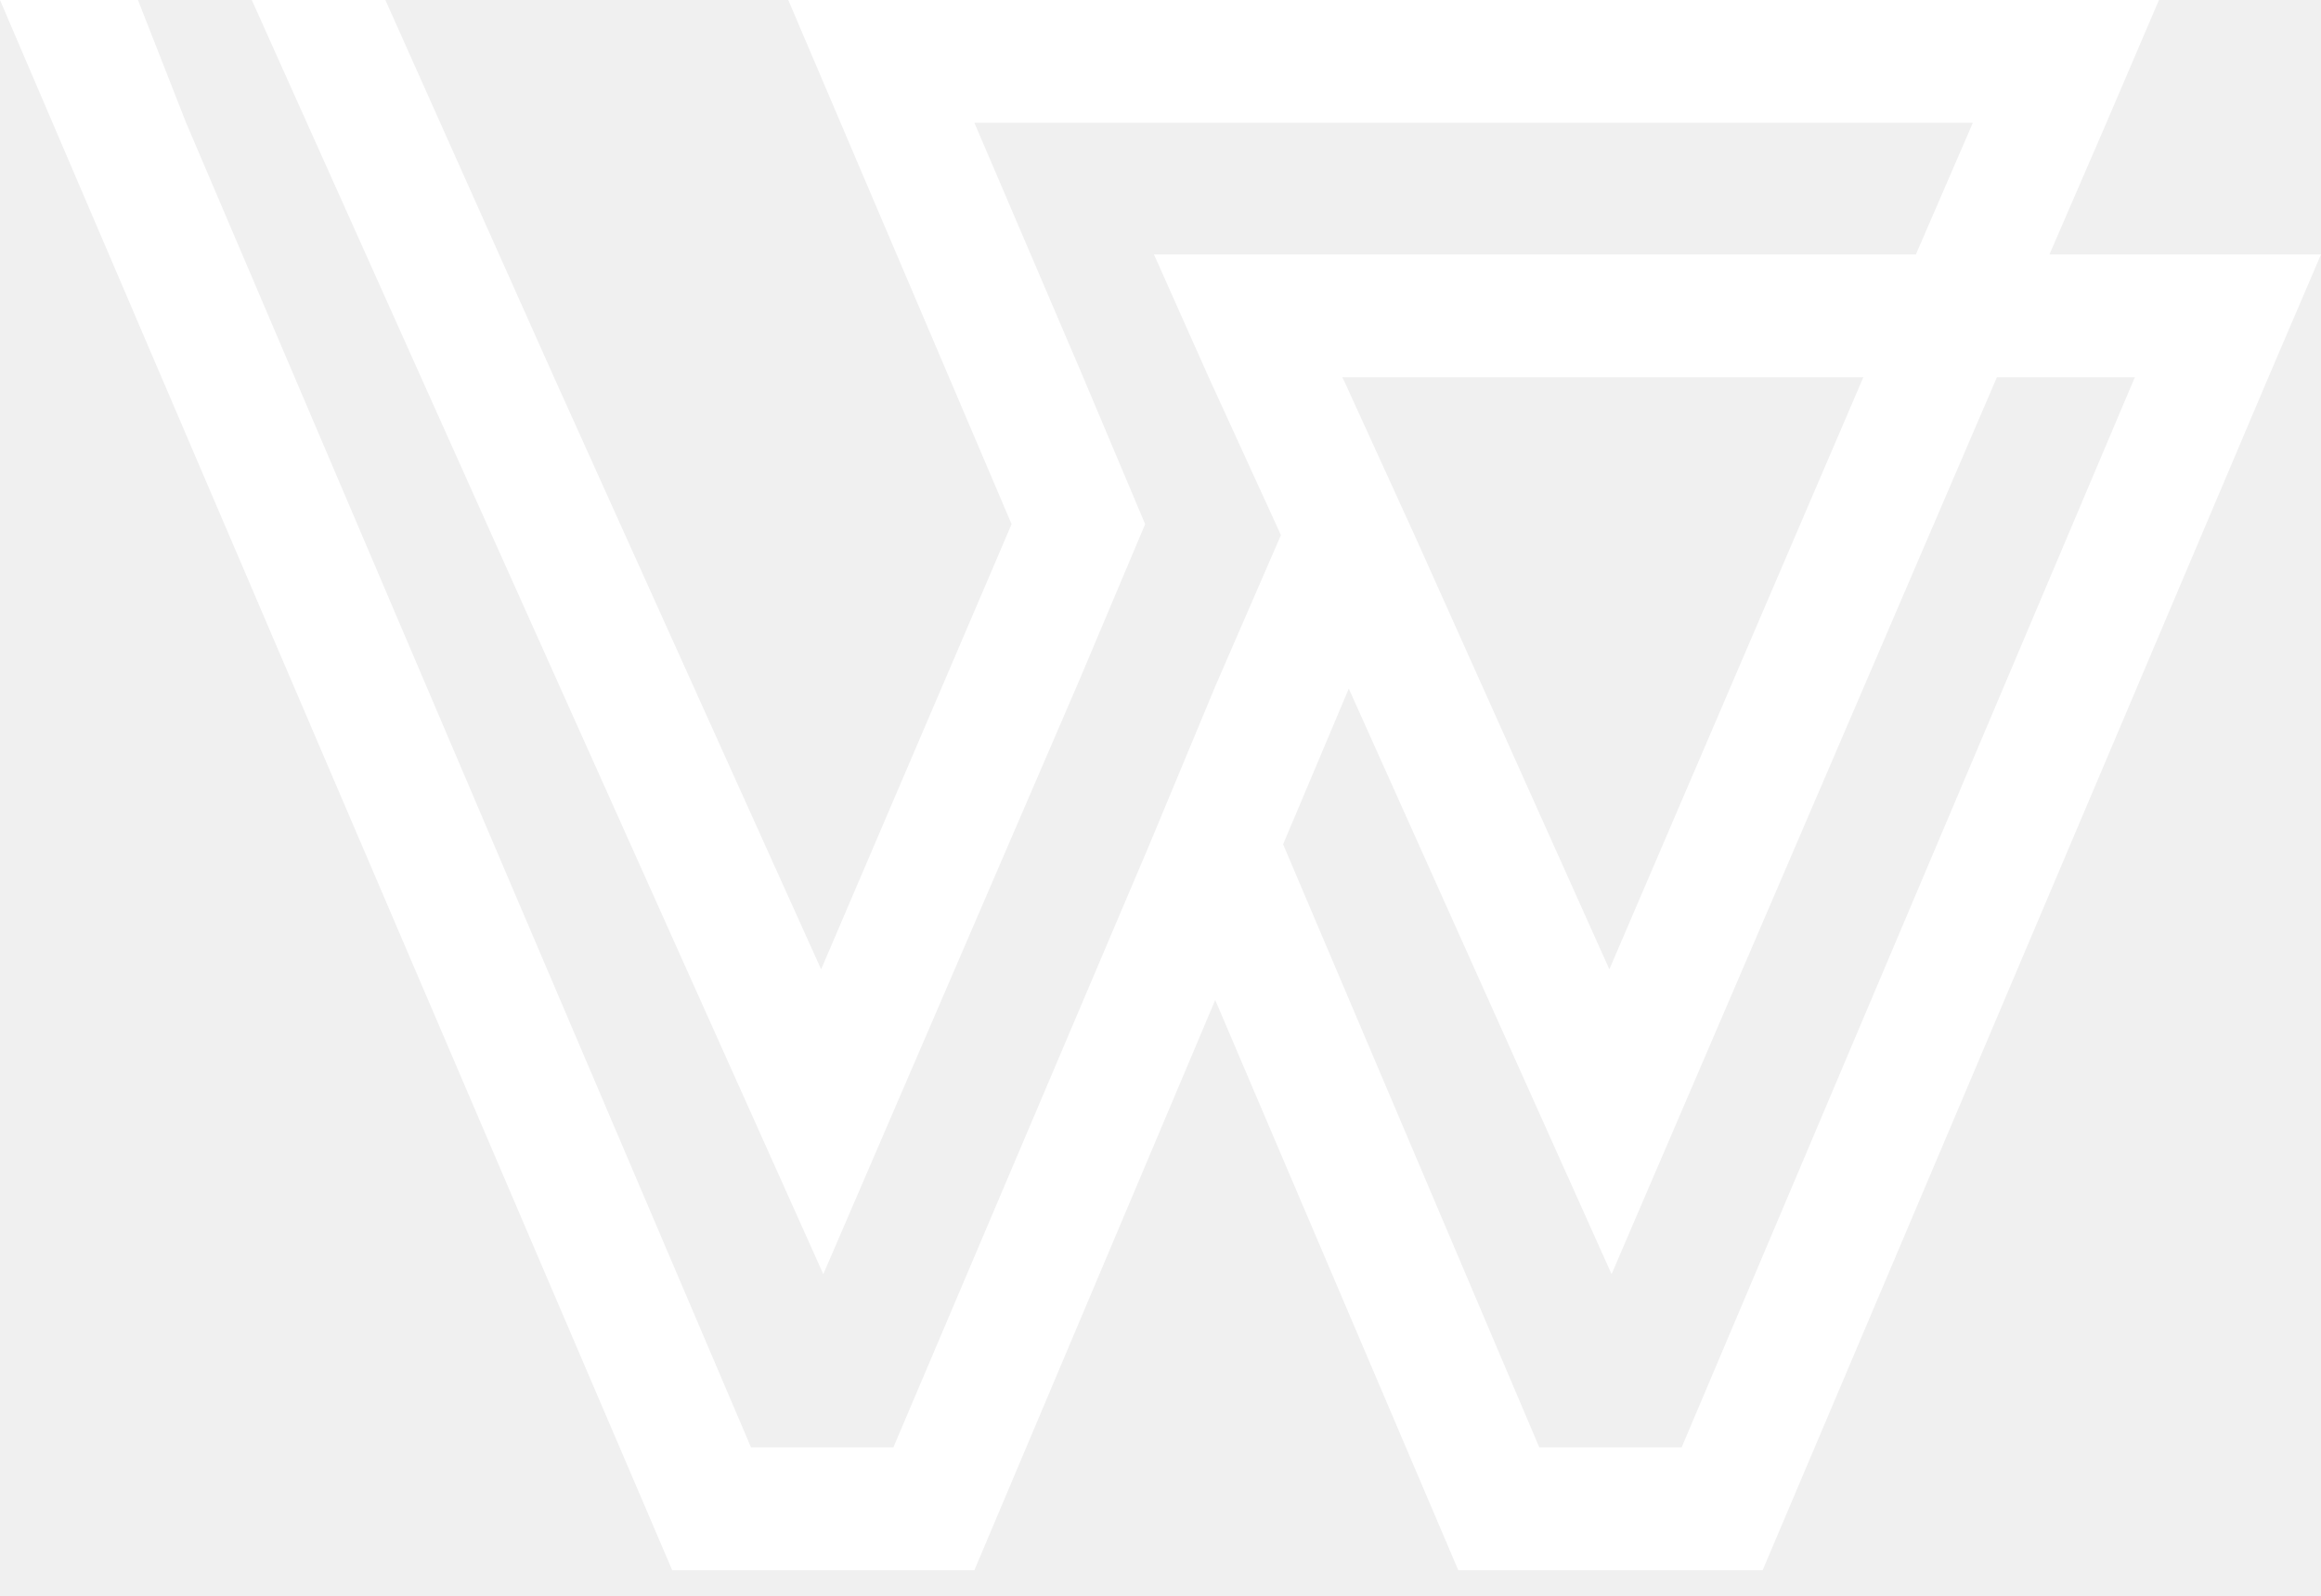
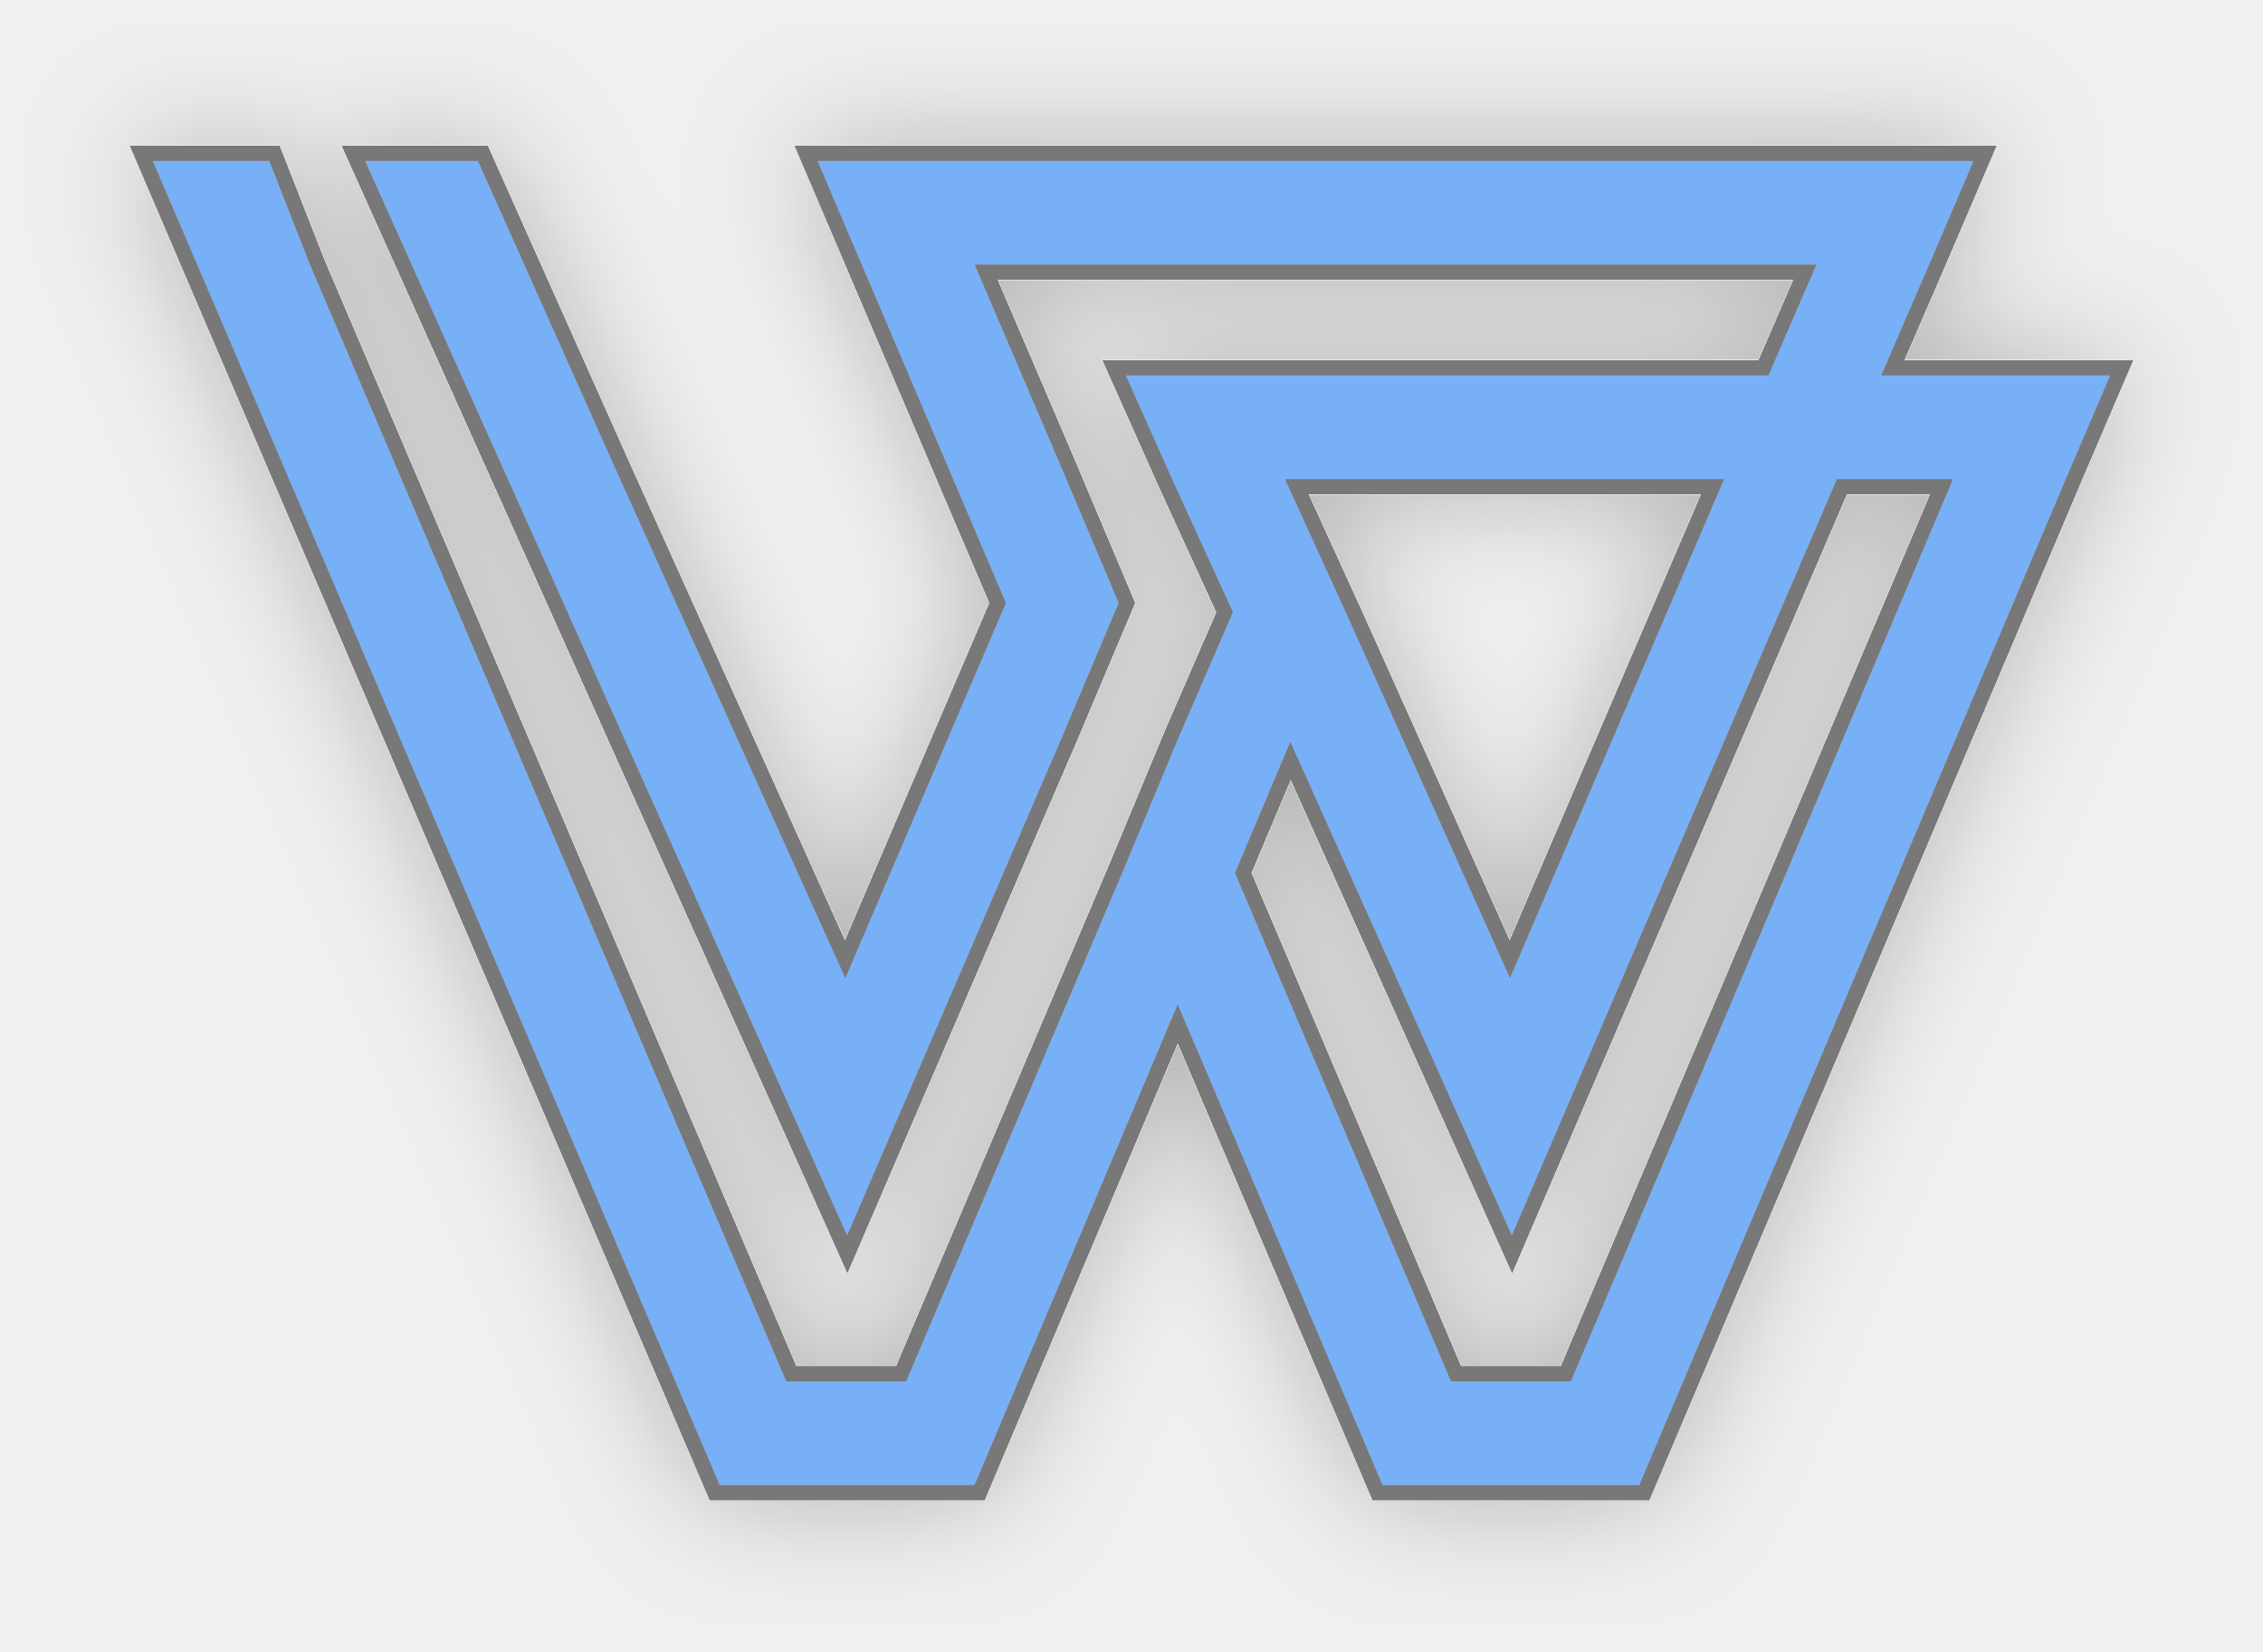
- <svg xmlns="http://www.w3.org/2000/svg" width="64" height="44" viewBox="0 0 64 44" fill="none">
-   <path d="M60.317 7.014H56.513L58.083 3.386L59.532 0H55.849H45.223H41.54H37.796H34.113H21.736L27.894 14.452L22.642 26.727L15.275 10.4L10.626 0H6.943L22.702 35.132L29.766 18.745L31.577 14.452L29.766 10.159L26.868 3.386H32.664H36.347H40.091H43.774H54.4L52.83 7.014H42.264H38.581H34.777H31.819L33.328 10.4L35.321 14.754L33.509 18.927L31.698 23.28L24.634 39.909H20.709L5.132 3.386L3.804 0H0L18.536 43.295H26.868L33.509 27.573L40.211 43.295H48.604L62.551 10.4L64 7.014H60.317ZM37.011 10.4H37.132H40.815H51.381L44.377 26.727L39.004 14.754L37.072 10.521L37.011 10.4ZM46.37 39.909H42.445L35.381 23.28L37.192 18.987L44.438 35.132L55.064 10.4H58.868L46.37 39.909Z" fill="white" />
+ <svg xmlns="http://www.w3.org/2000/svg" width="74" height="54" viewBox="0 0 74 54" fill="none">
+   <g filter="url(#filter0_d)">
+     <path d="M65.317 12.279H61.513L63.083 8.651L64.532 5.264H60.849H50.223H46.54H42.796H39.113H26.736L32.894 19.716L27.642 31.991L20.276 15.665L15.626 5.264H11.943L27.702 40.397L34.766 24.01L36.577 19.716L34.766 15.423L31.868 8.651H37.664H41.347H45.091H48.774H59.4L57.83 12.279H47.264H43.581H39.777H36.819L38.328 15.665L40.321 20.019L38.509 24.191L36.698 28.545L29.634 45.173H25.709L10.132 8.651L8.804 5.264H5L23.536 48.56H31.868L38.509 32.838L45.211 48.56H53.604L67.551 15.665L69 12.279H65.317ZM42.011 15.665H42.132H45.815H56.381L49.377 31.991L44.004 20.019L42.072 15.786L42.011 15.665ZM51.37 45.173H47.445L40.381 28.545L42.192 24.252L49.438 40.397L60.064 15.665H63.868L51.37 45.173Z" fill="#0170FE" fill-opacity="0.5" />
+     <path d="M26.506 5.362L32.623 19.716L27.636 31.37L20.504 15.563L20.503 15.562L15.855 5.162L15.789 5.014H15.626H11.943H11.557L11.715 5.367L27.474 40.499L27.706 41.017L27.931 40.495L34.996 24.108L34.996 24.107L36.808 19.814L36.849 19.716L36.808 19.619L34.996 15.326L34.996 15.325L32.247 8.901H37.664H41.347H45.091H48.774H59.019L57.666 12.029H47.264H43.581H39.777H36.819H36.434L36.59 12.38L38.1 15.767L38.101 15.769L40.047 20.021L38.28 24.091L38.28 24.091L38.279 24.095L36.468 28.447L36.467 28.449L29.468 44.923H25.875L10.364 8.556L9.037 5.173L8.974 5.014H8.804H5H4.621L4.77 5.363L23.306 48.658L23.371 48.81H23.536H31.868H32.034L32.098 48.657L38.511 33.478L44.981 48.658L45.046 48.81H45.211H53.604H53.769L53.834 48.657L67.781 15.763L67.781 15.762L69.23 12.377L69.379 12.029H69H65.317H61.894L63.312 8.75L63.313 8.749L64.762 5.363L64.911 5.014H64.532H60.849H50.223H46.54H42.796H39.113H26.736H26.358L26.506 5.362ZM42.405 15.915H45.815H56.002L49.372 31.369L44.232 19.916L44.231 19.915L42.405 15.915ZM42.2 24.878L49.21 40.499L49.443 41.018L49.667 40.495L60.229 15.915H63.49L51.204 44.923H47.611L40.653 28.544L42.2 24.878Z" stroke="black" stroke-opacity="0.5" stroke-width="0.5" />
+   </g>
+   <defs>
+     <filter id="filter0_d" x="0.242" y="0.764" width="73.516" height="52.295" filterUnits="userSpaceOnUse" color-interpolation-filters="sRGB">
+       <feFlood flood-opacity="0" result="BackgroundImageFix" />
+       <feColorMatrix in="SourceAlpha" type="matrix" values="0 0 0 0 0 0 0 0 0 0 0 0 0 0 0 0 0 0 127 0" result="hardAlpha" />
+       <feOffset />
+       <feGaussianBlur stdDeviation="2" />
+       <feComposite in2="hardAlpha" operator="out" />
+       <feColorMatrix type="matrix" values="0 0 0 0 0 0 0 0 0 0 0 0 0 0 0 0 0 0 0.25 0" />
+       <feBlend mode="normal" in2="BackgroundImageFix" result="effect1_dropShadow" />
+       <feBlend mode="normal" in="SourceGraphic" in2="effect1_dropShadow" result="shape" />
+     </filter>
+   </defs>
</svg>
